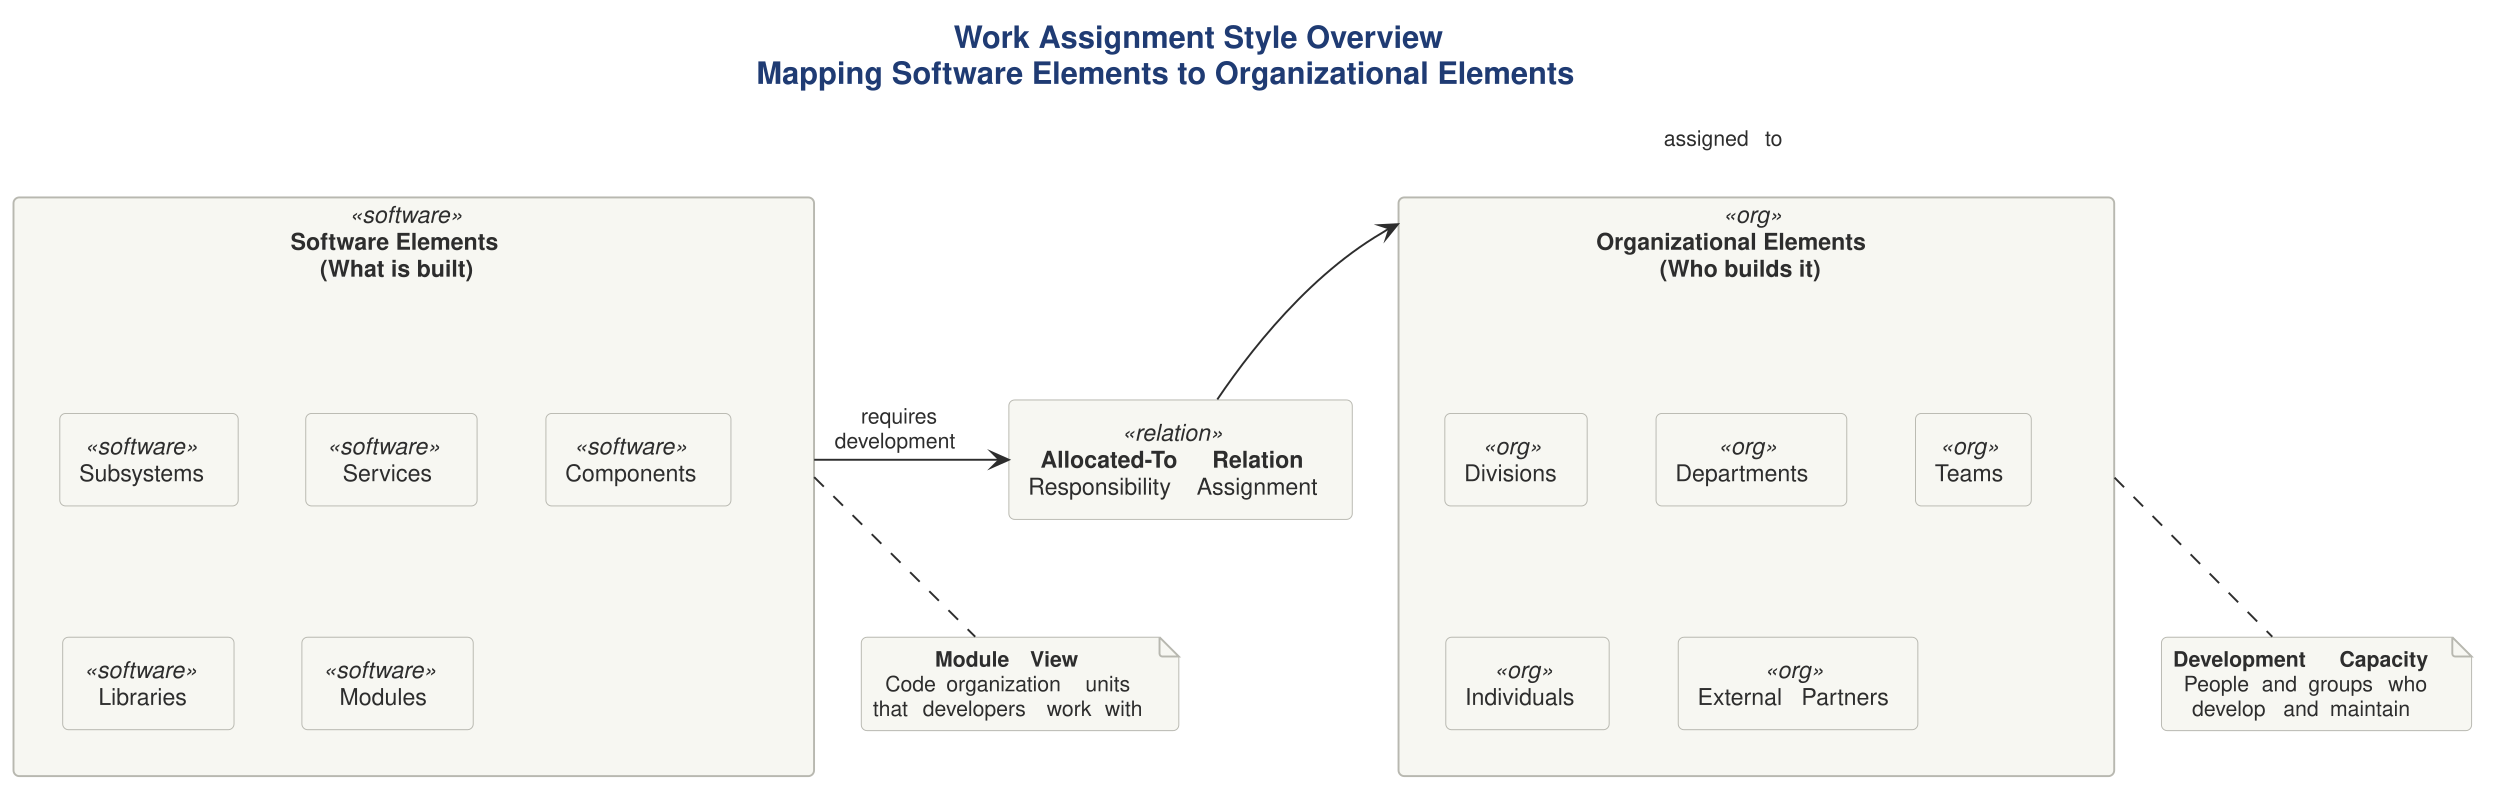
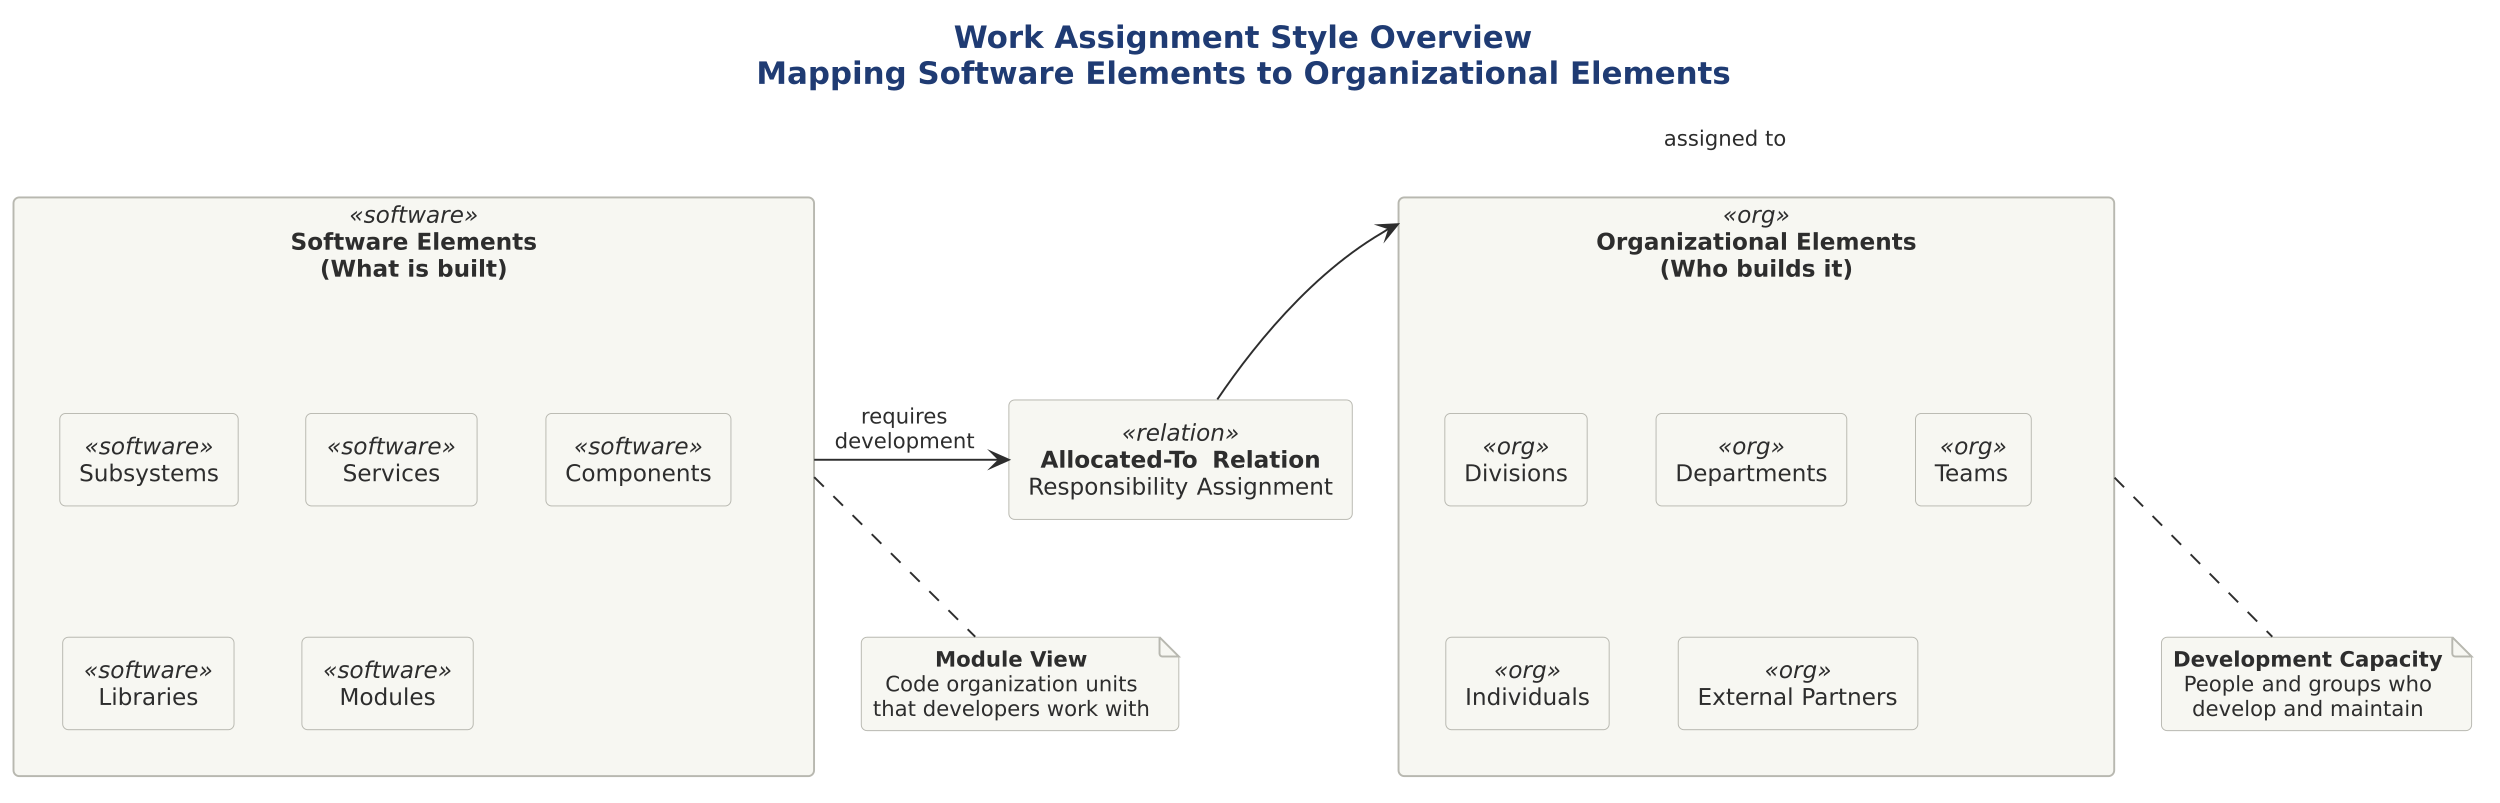
- <svg xmlns="http://www.w3.org/2000/svg" version="1.1" data-diagram-type="DESCRIPTION" style="width:1296px;height:416px;" width="1296px" height="416px" viewBox="0 0 1296 416" zoomAndPan="magnify" preserveAspectRatio="none" contentStyleType="text/css">
+ <svg xmlns="http://www.w3.org/2000/svg" version="1.1" data-diagram-type="DESCRIPTION" style="width:2025px;height:650px;" width="2025px" height="650px" viewBox="0 0 2025 650" zoomAndPan="magnify" preserveAspectRatio="none" contentStyleType="text/css">
  <defs />
  <g font-family="sans-serif" lengthAdjust="spacing">
    <g class="title" data-source-line="6">
-       <text x="494.408" y="24.852" fill="#1F3B73" font-size="16" textLength="300.461" font-weight="700" font-family="'Helvetica'">Work Assignment Style Overview</text>
-       <text x="392.08" y="43.477" fill="#1F3B73" font-size="16" textLength="505.117" font-weight="700" font-family="'Helvetica'">Mapping Software Elements to Organizational Elements</text>
+       <text x="772.513" y="38.831" fill="#1F3B73" font-size="25" textLength="469.47" font-weight="700" font-family="DejaVu Sans">Work Assignment Style Overview</text>
+       <text x="612.625" y="67.932" fill="#1F3B73" font-size="25" textLength="789.246" font-weight="700" font-family="DejaVu Sans">Mapping Software Elements to Organizational Elements</text>
    </g>
    <g class="cluster" data-qualified-name="SE" id="ent0001" data-source-line="9">
-       <rect x="7" y="102.344" width="415" height="300" fill="#F7F7F2" style="stroke:#B8B8B0;stroke-width:1;" rx="3" ry="3" />
-       <text x="181.09" y="115.483" fill="#2D2D2D" font-size="12" textLength="66.82" font-style="italic" font-family="'Helvetica'">«software»</text>
-       <text x="150.612" y="129.452" fill="#2D2D2D" font-size="12" textLength="127.775" font-weight="700" font-family="'Helvetica'">Software Elements</text>
-       <text x="165.855" y="143.42" fill="#2D2D2D" font-size="12" textLength="97.289" font-weight="700" font-family="'Helvetica'">(What is built)</text>
+       <rect x="10.938" y="159.913" width="648.438" height="468.75" fill="#F7F7F2" style="stroke:#B8B8B0;stroke-width:1.563;" rx="4.688" ry="4.688" />
+       <text x="282.953" y="180.442" fill="#2D2D2D" font-size="18.75" textLength="104.407" font-style="italic" font-family="DejaVu Sans">«software»</text>
+       <text x="235.332" y="202.268" fill="#2D2D2D" font-size="18.75" textLength="199.649" font-weight="700" font-family="DejaVu Sans">Software Elements</text>
+       <text x="259.149" y="224.094" fill="#2D2D2D" font-size="18.75" textLength="152.014" font-weight="700" font-family="DejaVu Sans">(What is built)</text>
    </g>
    <g class="cluster" data-qualified-name="OE" id="ent0007" data-source-line="18">
-       <rect x="725" y="102.344" width="371" height="300" fill="#F7F7F2" style="stroke:#B8B8B0;stroke-width:1;" rx="3" ry="3" />
-       <text x="893.147" y="115.483" fill="#2D2D2D" font-size="12" textLength="34.705" font-style="italic" font-family="'Helvetica'">«org»</text>
-       <text x="827.458" y="129.452" fill="#2D2D2D" font-size="12" textLength="166.084" font-weight="700" font-family="'Helvetica'">Organizational Elements</text>
-       <text x="860.355" y="143.42" fill="#2D2D2D" font-size="12" textLength="100.289" font-weight="700" font-family="'Helvetica'">(Who builds it)</text>
+       <rect x="1132.813" y="159.913" width="579.688" height="468.75" fill="#F7F7F2" style="stroke:#B8B8B0;stroke-width:1.563;" rx="4.688" ry="4.688" />
+       <text x="1395.543" y="180.442" fill="#2D2D2D" font-size="18.75" textLength="54.227" font-style="italic" font-family="DejaVu Sans">«org»</text>
+       <text x="1292.903" y="202.268" fill="#2D2D2D" font-size="18.75" textLength="259.506" font-weight="700" font-family="DejaVu Sans">Organizational Elements</text>
+       <text x="1344.305" y="224.094" fill="#2D2D2D" font-size="18.75" textLength="156.702" font-weight="700" font-family="DejaVu Sans">(Who builds it)</text>
    </g>
    <g class="entity" data-qualified-name="SE.sub" id="ent0002" data-source-line="10">
-       <rect x="31" y="214.344" width="92.475" height="47.938" fill="#F7F7F2" style="stroke:#B8B8B0;stroke-width:0.5;" rx="3" ry="3" />
-       <text x="43.827" y="235.483" fill="#2D2D2D" font-size="12" textLength="66.82" font-style="italic" font-family="'Helvetica'">«software»</text>
-       <text x="41" y="249.452" fill="#2D2D2D" font-size="12" textLength="72.475" font-family="'Helvetica'">Subsystems</text>
+       <rect x="48.438" y="334.913" width="144.492" height="74.902" fill="#F7F7F2" style="stroke:#B8B8B0;stroke-width:0.781;" rx="4.688" ry="4.688" />
+       <text x="68.48" y="367.942" fill="#2D2D2D" font-size="18.75" textLength="104.407" font-style="italic" font-family="DejaVu Sans">«software»</text>
+       <text x="64.063" y="389.768" fill="#2D2D2D" font-size="18.75" textLength="113.242" font-family="DejaVu Sans">Subsystems</text>
    </g>
    <g class="entity" data-qualified-name="SE.svc" id="ent0003" data-source-line="11">
-       <rect x="158.5" y="214.344" width="88.82" height="47.938" fill="#F7F7F2" style="stroke:#B8B8B0;stroke-width:0.5;" rx="3" ry="3" />
-       <text x="169.5" y="235.483" fill="#2D2D2D" font-size="12" textLength="66.82" font-style="italic" font-family="'Helvetica'">«software»</text>
-       <text x="177.609" y="249.452" fill="#2D2D2D" font-size="12" textLength="50.602" font-family="'Helvetica'">Services</text>
+       <rect x="247.656" y="334.913" width="138.782" height="74.902" fill="#F7F7F2" style="stroke:#B8B8B0;stroke-width:0.781;" rx="4.688" ry="4.688" />
+       <text x="264.844" y="367.942" fill="#2D2D2D" font-size="18.75" textLength="104.407" font-style="italic" font-family="DejaVu Sans">«software»</text>
+       <text x="277.515" y="389.768" fill="#2D2D2D" font-size="18.75" textLength="79.065" font-family="DejaVu Sans">Services</text>
    </g>
    <g class="entity" data-qualified-name="SE.comp" id="ent0004" data-source-line="12">
-       <rect x="283" y="214.344" width="95.92" height="47.938" fill="#F7F7F2" style="stroke:#B8B8B0;stroke-width:0.5;" rx="3" ry="3" />
-       <text x="297.55" y="235.483" fill="#2D2D2D" font-size="12" textLength="66.82" font-style="italic" font-family="'Helvetica'">«software»</text>
-       <text x="293" y="249.452" fill="#2D2D2D" font-size="12" textLength="75.92" font-family="'Helvetica'">Components</text>
+       <rect x="442.188" y="334.913" width="149.875" height="74.902" fill="#F7F7F2" style="stroke:#B8B8B0;stroke-width:0.781;" rx="4.688" ry="4.688" />
+       <text x="464.922" y="367.942" fill="#2D2D2D" font-size="18.75" textLength="104.407" font-style="italic" font-family="DejaVu Sans">«software»</text>
+       <text x="457.813" y="389.768" fill="#2D2D2D" font-size="18.75" textLength="118.625" font-family="DejaVu Sans">Components</text>
    </g>
    <g class="entity" data-qualified-name="SE.lib" id="ent0005" data-source-line="13">
-       <rect x="32.5" y="330.344" width="88.82" height="47.938" fill="#F7F7F2" style="stroke:#B8B8B0;stroke-width:0.5;" rx="3" ry="3" />
-       <text x="43.5" y="351.483" fill="#2D2D2D" font-size="12" textLength="66.82" font-style="italic" font-family="'Helvetica'">«software»</text>
-       <text x="50.997" y="365.452" fill="#2D2D2D" font-size="12" textLength="51.826" font-family="'Helvetica'">Libraries</text>
+       <rect x="50.781" y="516.163" width="138.782" height="74.902" fill="#F7F7F2" style="stroke:#B8B8B0;stroke-width:0.781;" rx="4.688" ry="4.688" />
+       <text x="67.969" y="549.192" fill="#2D2D2D" font-size="18.75" textLength="104.407" font-style="italic" font-family="DejaVu Sans">«software»</text>
+       <text x="79.683" y="571.018" fill="#2D2D2D" font-size="18.75" textLength="80.978" font-family="DejaVu Sans">Libraries</text>
    </g>
    <g class="entity" data-qualified-name="SE.mod" id="ent0006" data-source-line="14">
-       <rect x="156.5" y="330.344" width="88.82" height="47.938" fill="#F7F7F2" style="stroke:#B8B8B0;stroke-width:0.5;" rx="3" ry="3" />
-       <text x="167.5" y="351.483" fill="#2D2D2D" font-size="12" textLength="66.82" font-style="italic" font-family="'Helvetica'">«software»</text>
-       <text x="175.967" y="365.452" fill="#2D2D2D" font-size="12" textLength="49.887" font-family="'Helvetica'">Modules</text>
+       <rect x="244.531" y="516.163" width="138.782" height="74.902" fill="#F7F7F2" style="stroke:#B8B8B0;stroke-width:0.781;" rx="4.688" ry="4.688" />
+       <text x="261.719" y="549.192" fill="#2D2D2D" font-size="18.75" textLength="104.407" font-style="italic" font-family="DejaVu Sans">«software»</text>
+       <text x="274.948" y="571.018" fill="#2D2D2D" font-size="18.75" textLength="77.948" font-family="DejaVu Sans">Modules</text>
    </g>
    <g class="entity" data-qualified-name="OE.div" id="ent0008" data-source-line="19">
-       <rect x="749" y="214.344" width="73.795" height="47.938" fill="#F7F7F2" style="stroke:#B8B8B0;stroke-width:0.5;" rx="3" ry="3" />
-       <text x="768.545" y="235.483" fill="#2D2D2D" font-size="12" textLength="34.705" font-style="italic" font-family="'Helvetica'">«org»</text>
-       <text x="759" y="249.452" fill="#2D2D2D" font-size="12" textLength="53.795" font-family="'Helvetica'">Divisions</text>
+       <rect x="1170.313" y="334.913" width="115.305" height="74.902" fill="#F7F7F2" style="stroke:#B8B8B0;stroke-width:0.781;" rx="4.688" ry="4.688" />
+       <text x="1200.851" y="367.942" fill="#2D2D2D" font-size="18.75" textLength="54.227" font-style="italic" font-family="DejaVu Sans">«org»</text>
+       <text x="1185.938" y="389.768" fill="#2D2D2D" font-size="18.75" textLength="84.055" font-family="DejaVu Sans">Divisions</text>
    </g>
    <g class="entity" data-qualified-name="OE.dept" id="ent0009" data-source-line="20">
-       <rect x="858.5" y="214.344" width="98.867" height="47.938" fill="#F7F7F2" style="stroke:#B8B8B0;stroke-width:0.5;" rx="3" ry="3" />
-       <text x="890.581" y="235.483" fill="#2D2D2D" font-size="12" textLength="34.705" font-style="italic" font-family="'Helvetica'">«org»</text>
-       <text x="868.5" y="249.452" fill="#2D2D2D" font-size="12" textLength="78.867" font-family="'Helvetica'">Departments</text>
+       <rect x="1341.406" y="334.913" width="154.48" height="74.902" fill="#F7F7F2" style="stroke:#B8B8B0;stroke-width:0.781;" rx="4.688" ry="4.688" />
+       <text x="1391.533" y="367.942" fill="#2D2D2D" font-size="18.75" textLength="54.227" font-style="italic" font-family="DejaVu Sans">«org»</text>
+       <text x="1357.031" y="389.768" fill="#2D2D2D" font-size="18.75" textLength="123.23" font-family="DejaVu Sans">Departments</text>
    </g>
    <g class="entity" data-qualified-name="OE.team" id="ent0010" data-source-line="21">
-       <rect x="993" y="214.344" width="60.008" height="47.938" fill="#F7F7F2" style="stroke:#B8B8B0;stroke-width:0.5;" rx="3" ry="3" />
-       <text x="1005.651" y="235.483" fill="#2D2D2D" font-size="12" textLength="34.705" font-style="italic" font-family="'Helvetica'">«org»</text>
-       <text x="1003" y="249.452" fill="#2D2D2D" font-size="12" textLength="40.008" font-family="'Helvetica'">Teams</text>
+       <rect x="1551.563" y="334.913" width="93.762" height="74.902" fill="#F7F7F2" style="stroke:#B8B8B0;stroke-width:0.781;" rx="4.688" ry="4.688" />
+       <text x="1571.33" y="367.942" fill="#2D2D2D" font-size="18.75" textLength="54.227" font-style="italic" font-family="DejaVu Sans">«org»</text>
+       <text x="1567.188" y="389.768" fill="#2D2D2D" font-size="18.75" textLength="62.512" font-family="DejaVu Sans">Teams</text>
    </g>
    <g class="entity" data-qualified-name="OE.ind" id="ent0011" data-source-line="22">
-       <rect x="749.5" y="330.344" width="84.693" height="47.938" fill="#F7F7F2" style="stroke:#B8B8B0;stroke-width:0.5;" rx="3" ry="3" />
-       <text x="774.494" y="351.483" fill="#2D2D2D" font-size="12" textLength="34.705" font-style="italic" font-family="'Helvetica'">«org»</text>
-       <text x="759.5" y="365.452" fill="#2D2D2D" font-size="12" textLength="64.693" font-family="'Helvetica'">Individuals</text>
+       <rect x="1171.094" y="516.163" width="132.333" height="74.902" fill="#F7F7F2" style="stroke:#B8B8B0;stroke-width:0.781;" rx="4.688" ry="4.688" />
+       <text x="1210.147" y="549.192" fill="#2D2D2D" font-size="18.75" textLength="54.227" font-style="italic" font-family="DejaVu Sans">«org»</text>
+       <text x="1186.719" y="571.018" fill="#2D2D2D" font-size="18.75" textLength="101.083" font-family="DejaVu Sans">Individuals</text>
    </g>
    <g class="entity" data-qualified-name="OE.ext" id="ent0012" data-source-line="23">
-       <rect x="870" y="330.344" width="124.215" height="47.938" fill="#F7F7F2" style="stroke:#B8B8B0;stroke-width:0.5;" rx="3" ry="3" />
-       <text x="914.755" y="351.483" fill="#2D2D2D" font-size="12" textLength="34.705" font-style="italic" font-family="'Helvetica'">«org»</text>
-       <text x="880" y="365.452" fill="#2D2D2D" font-size="12" textLength="49.998" font-family="'Helvetica'">External</text>
-       <text x="929.998" y="365.452" fill="#2D2D2D" font-size="12" font-family="'Helvetica'"> </text>
-       <text x="933.813" y="365.452" fill="#2D2D2D" font-size="12" textLength="50.402" font-family="'Helvetica'">Partners</text>
+       <rect x="1359.375" y="516.163" width="194.086" height="74.902" fill="#F7F7F2" style="stroke:#B8B8B0;stroke-width:0.781;" rx="4.688" ry="4.688" />
+       <text x="1429.305" y="549.192" fill="#2D2D2D" font-size="18.75" textLength="54.227" font-style="italic" font-family="DejaVu Sans">«org»</text>
+       <text x="1375" y="571.018" fill="#2D2D2D" font-size="18.75" textLength="78.122" font-family="DejaVu Sans">External</text>
+       <text x="1453.122" y="571.018" fill="#2D2D2D" font-size="18.75" font-family="DejaVu Sans"> </text>
+       <text x="1459.082" y="571.018" fill="#2D2D2D" font-size="18.75" textLength="78.754" font-family="DejaVu Sans">Partners</text>
    </g>
    <g class="entity" data-qualified-name="alloc" id="ent0013" data-source-line="27">
-       <rect x="523" y="207.344" width="178.016" height="61.906" fill="#F7F7F2" style="stroke:#B8B8B0;stroke-width:0.5;" rx="3" ry="3" />
-       <text x="581.606" y="228.483" fill="#2D2D2D" font-size="12" textLength="60.803" font-style="italic" font-family="'Helvetica'">«relation»</text>
-       <text x="539.384" y="242.452" fill="#2D2D2D" font-size="12" textLength="84.844" font-weight="700" font-family="'Helvetica'">Allocated-To</text>
-       <text x="624.228" y="242.452" fill="#2D2D2D" font-size="12" font-weight="700" font-family="'Helvetica'"> </text>
-       <text x="628.405" y="242.452" fill="#2D2D2D" font-size="12" textLength="56.227" font-weight="700" font-family="'Helvetica'">Relation</text>
-       <text x="533" y="256.42" fill="#2D2D2D" font-size="12" textLength="83.549" font-family="'Helvetica'">Responsibility</text>
-       <text x="616.549" y="256.42" fill="#2D2D2D" font-size="12" font-family="'Helvetica'"> </text>
-       <text x="620.363" y="256.42" fill="#2D2D2D" font-size="12" textLength="70.652" font-family="'Helvetica'">Assignment</text>
+       <rect x="817.188" y="323.975" width="278.149" height="96.729" fill="#F7F7F2" style="stroke:#B8B8B0;stroke-width:0.781;" rx="4.688" ry="4.688" />
+       <text x="908.76" y="357.005" fill="#2D2D2D" font-size="18.75" textLength="95.004" font-style="italic" font-family="DejaVu Sans">«relation»</text>
+       <text x="842.787" y="378.831" fill="#2D2D2D" font-size="18.75" textLength="132.568" font-weight="700" font-family="DejaVu Sans">Allocated-To</text>
+       <text x="975.356" y="378.831" fill="#2D2D2D" font-size="18.75" font-weight="700" font-family="DejaVu Sans"> </text>
+       <text x="981.883" y="378.831" fill="#2D2D2D" font-size="18.75" textLength="87.854" font-weight="700" font-family="DejaVu Sans">Relation</text>
+       <text x="832.813" y="400.657" fill="#2D2D2D" font-size="18.75" textLength="130.545" font-family="DejaVu Sans">Responsibility</text>
+       <text x="963.358" y="400.657" fill="#2D2D2D" font-size="18.75" font-family="DejaVu Sans"> </text>
+       <text x="969.318" y="400.657" fill="#2D2D2D" font-size="18.75" textLength="110.394" font-family="DejaVu Sans">Assignment</text>
    </g>
    <g class="entity" data-qualified-name="GMN16" id="ent0017" data-source-line="33">
-       <path d="M446.5,333.344 L446.5,375.758 A3,3 0 0 0 449.5,378.758 L608.102,378.758 A3,3 0 0 0 611.102,375.758 L611.102,340.344 L601.102,330.344 L449.5,330.344 A3,3 0 0 0 446.5,333.344" style="stroke:#B8B8B0;stroke-width:0.5;" fill="#F7F7F2" />
-       <path d="M601.102,330.344 L601.102,338.844 A1.5,1.5 0 0 0 602.602,340.344 L611.102,340.344 L601.102,330.344" style="stroke:#B8B8B0;stroke-width:1;" fill="#F7F7F2" />
-       <text x="484.713" y="345.555" fill="#2D2D2D" font-size="11" textLength="45.439" font-weight="700" font-family="'Helvetica'">Module</text>
-       <text x="530.153" y="345.555" fill="#2D2D2D" font-size="11" font-weight="700" font-family="'Helvetica'"> </text>
-       <text x="533.982" y="345.555" fill="#2D2D2D" font-size="11" textLength="29.906" font-weight="700" font-family="'Helvetica'">View</text>
-       <text x="458.908" y="358.359" fill="#2D2D2D" font-size="11" textLength="28.161" font-family="'Helvetica'">Code</text>
-       <text x="487.068" y="358.359" fill="#2D2D2D" font-size="11" font-family="'Helvetica'"> </text>
-       <text x="490.565" y="358.359" fill="#2D2D2D" font-size="11" textLength="68.589" font-family="'Helvetica'">organization</text>
-       <text x="559.154" y="358.359" fill="#2D2D2D" font-size="11" font-family="'Helvetica'"> </text>
-       <text x="562.65" y="358.359" fill="#2D2D2D" font-size="11" textLength="27.043" font-family="'Helvetica'">units</text>
-       <text x="452.5" y="371.164" fill="#2D2D2D" font-size="11" textLength="22.338" font-family="'Helvetica'">that</text>
-       <text x="474.838" y="371.164" fill="#2D2D2D" font-size="11" font-family="'Helvetica'"> </text>
-       <text x="478.335" y="371.164" fill="#2D2D2D" font-size="11" textLength="60.817" font-family="'Helvetica'">developers</text>
-       <text x="539.152" y="371.164" fill="#2D2D2D" font-size="11" font-family="'Helvetica'"> </text>
-       <text x="542.648" y="371.164" fill="#2D2D2D" font-size="11" textLength="26.619" font-family="'Helvetica'">work</text>
-       <text x="569.268" y="371.164" fill="#2D2D2D" font-size="11" font-family="'Helvetica'"> </text>
-       <text x="572.764" y="371.164" fill="#2D2D2D" font-size="11" textLength="23.337" font-family="'Helvetica'">with</text>
+       <path d="M697.656,520.85 L697.656,587.122 A4.688,4.688 0 0 0 702.344,591.81 L950.159,591.81 A4.688,4.688 0 0 0 954.846,587.122 L954.846,531.788 L939.221,516.163 L702.344,516.163 A4.688,4.688 0 0 0 697.656,520.85" style="stroke:#B8B8B0;stroke-width:0.781;" fill="#F7F7F2" />
+       <path d="M939.221,516.163 L939.221,529.444 A2.344,2.344 0 0 0 941.565,531.788 L954.846,531.788 L939.221,516.163" style="stroke:#B8B8B0;stroke-width:1.563;" fill="#F7F7F2" />
+       <text x="757.364" y="539.929" fill="#2D2D2D" font-size="17.188" textLength="70.999" font-weight="700" font-family="DejaVu Sans">Module</text>
+       <text x="828.363" y="539.929" fill="#2D2D2D" font-size="17.188" font-weight="700" font-family="DejaVu Sans"> </text>
+       <text x="834.347" y="539.929" fill="#2D2D2D" font-size="17.188" textLength="46.729" font-weight="700" font-family="DejaVu Sans">View</text>
+       <text x="717.043" y="559.937" fill="#2D2D2D" font-size="17.188" textLength="44.001" font-family="DejaVu Sans">Code</text>
+       <text x="761.044" y="559.937" fill="#2D2D2D" font-size="17.188" font-family="DejaVu Sans"> </text>
+       <text x="766.508" y="559.937" fill="#2D2D2D" font-size="17.188" textLength="107.17" font-family="DejaVu Sans">organization</text>
+       <text x="873.678" y="559.937" fill="#2D2D2D" font-size="17.188" font-family="DejaVu Sans"> </text>
+       <text x="879.141" y="559.937" fill="#2D2D2D" font-size="17.188" textLength="42.255" font-family="DejaVu Sans">units</text>
+       <text x="707.031" y="579.944" fill="#2D2D2D" font-size="17.188" textLength="34.904" font-family="DejaVu Sans">that</text>
+       <text x="741.935" y="579.944" fill="#2D2D2D" font-size="17.188" font-family="DejaVu Sans"> </text>
+       <text x="747.398" y="579.944" fill="#2D2D2D" font-size="17.188" textLength="95.026" font-family="DejaVu Sans">developers</text>
+       <text x="842.425" y="579.944" fill="#2D2D2D" font-size="17.188" font-family="DejaVu Sans"> </text>
+       <text x="847.888" y="579.944" fill="#2D2D2D" font-size="17.188" textLength="41.592" font-family="DejaVu Sans">work</text>
+       <text x="889.481" y="579.944" fill="#2D2D2D" font-size="17.188" font-family="DejaVu Sans"> </text>
+       <text x="894.944" y="579.944" fill="#2D2D2D" font-size="17.188" textLength="36.465" font-family="DejaVu Sans">with</text>
    </g>
    <g class="entity" data-qualified-name="GMN19" id="ent0020" data-source-line="39">
-       <path d="M1120.5,333.344 L1120.5,375.758 A3,3 0 0 0 1123.5,378.758 L1278.277,378.758 A3,3 0 0 0 1281.277,375.758 L1281.277,340.344 L1271.277,330.344 L1123.5,330.344 A3,3 0 0 0 1120.5,333.344" style="stroke:#B8B8B0;stroke-width:0.5;" fill="#F7F7F2" />
-       <path d="M1271.277,330.344 L1271.277,338.844 A1.5,1.5 0 0 0 1272.777,340.344 L1281.277,340.344 L1271.277,330.344" style="stroke:#B8B8B0;stroke-width:1;" fill="#F7F7F2" />
-       <text x="1126.5" y="345.555" fill="#2D2D2D" font-size="11" textLength="82.436" font-weight="700" font-family="'Helvetica'">Development</text>
-       <text x="1208.936" y="345.555" fill="#2D2D2D" font-size="11" font-weight="700" font-family="'Helvetica'"> </text>
-       <text x="1212.765" y="345.555" fill="#2D2D2D" font-size="11" textLength="53.512" font-weight="700" font-family="'Helvetica'">Capacity</text>
-       <text x="1132.019" y="358.359" fill="#2D2D2D" font-size="11" textLength="36.937" font-family="'Helvetica'">People</text>
-       <text x="1168.956" y="358.359" fill="#2D2D2D" font-size="11" font-family="'Helvetica'"> </text>
-       <text x="1172.452" y="358.359" fill="#2D2D2D" font-size="11" textLength="20.695" font-family="'Helvetica'">and</text>
-       <text x="1193.147" y="358.359" fill="#2D2D2D" font-size="11" font-family="'Helvetica'"> </text>
-       <text x="1196.644" y="358.359" fill="#2D2D2D" font-size="11" textLength="37.92" font-family="'Helvetica'">groups</text>
-       <text x="1234.564" y="358.359" fill="#2D2D2D" font-size="11" font-family="'Helvetica'"> </text>
-       <text x="1238.06" y="358.359" fill="#2D2D2D" font-size="11" textLength="22.698" font-family="'Helvetica'">who</text>
-       <text x="1136.364" y="371.164" fill="#2D2D2D" font-size="11" textLength="43.796" font-family="'Helvetica'">develop</text>
-       <text x="1180.16" y="371.164" fill="#2D2D2D" font-size="11" font-family="'Helvetica'"> </text>
-       <text x="1183.656" y="371.164" fill="#2D2D2D" font-size="11" textLength="20.695" font-family="'Helvetica'">and</text>
-       <text x="1204.351" y="371.164" fill="#2D2D2D" font-size="11" font-family="'Helvetica'"> </text>
-       <text x="1207.848" y="371.164" fill="#2D2D2D" font-size="11" textLength="48.565" font-family="'Helvetica'">maintain</text>
+       <path d="M1750.781,520.85 L1750.781,587.122 A4.688,4.688 0 0 0 1755.469,591.81 L1997.308,591.81 A4.688,4.688 0 0 0 2001.996,587.122 L2001.996,531.788 L1986.371,516.163 L1755.469,516.163 A4.688,4.688 0 0 0 1750.781,520.85" style="stroke:#B8B8B0;stroke-width:0.781;" fill="#F7F7F2" />
+       <path d="M1986.371,516.163 L1986.371,529.444 A2.344,2.344 0 0 0 1988.715,531.788 L2001.996,531.788 L1986.371,516.163" style="stroke:#B8B8B0;stroke-width:1.563;" fill="#F7F7F2" />
+       <text x="1760.156" y="539.929" fill="#2D2D2D" font-size="17.188" textLength="128.806" font-weight="700" font-family="DejaVu Sans">Development</text>
+       <text x="1888.962" y="539.929" fill="#2D2D2D" font-size="17.188" font-weight="700" font-family="DejaVu Sans"> </text>
+       <text x="1894.946" y="539.929" fill="#2D2D2D" font-size="17.188" textLength="83.613" font-weight="700" font-family="DejaVu Sans">Capacity</text>
+       <text x="1768.779" y="559.937" fill="#2D2D2D" font-size="17.188" textLength="57.714" font-family="DejaVu Sans">People</text>
+       <text x="1826.493" y="559.937" fill="#2D2D2D" font-size="17.188" font-family="DejaVu Sans"> </text>
+       <text x="1831.957" y="559.937" fill="#2D2D2D" font-size="17.188" textLength="32.336" font-family="DejaVu Sans">and</text>
+       <text x="1864.293" y="559.937" fill="#2D2D2D" font-size="17.188" font-family="DejaVu Sans"> </text>
+       <text x="1869.756" y="559.937" fill="#2D2D2D" font-size="17.188" textLength="59.25" font-family="DejaVu Sans">groups</text>
+       <text x="1929.006" y="559.937" fill="#2D2D2D" font-size="17.188" font-family="DejaVu Sans"> </text>
+       <text x="1934.469" y="559.937" fill="#2D2D2D" font-size="17.188" textLength="35.466" font-family="DejaVu Sans">who</text>
+       <text x="1775.569" y="579.944" fill="#2D2D2D" font-size="17.188" textLength="68.431" font-family="DejaVu Sans">develop</text>
+       <text x="1844" y="579.944" fill="#2D2D2D" font-size="17.188" font-family="DejaVu Sans"> </text>
+       <text x="1849.463" y="579.944" fill="#2D2D2D" font-size="17.188" textLength="32.336" font-family="DejaVu Sans">and</text>
+       <text x="1881.799" y="579.944" fill="#2D2D2D" font-size="17.188" font-family="DejaVu Sans"> </text>
+       <text x="1887.262" y="579.944" fill="#2D2D2D" font-size="17.188" textLength="75.883" font-family="DejaVu Sans">maintain</text>
    </g>
    <g class="link" data-entity-1="ent0001" data-entity-2="ent0013" id="lnk14" data-source-line="29" data-link-type="dependency">
-       <path d="M422.062,238.344 C422.228,238.344 422.396,238.344 422.566,238.344 C423.93,238.344 425.441,238.344 427.085,238.344 C433.661,238.344 442.381,238.344 452.46,238.344 C472.618,238.344 493.21,238.344 517.96,238.344" style="stroke:#2D2D2D;stroke-width:1;" fill="none" id="SE-to-alloc" />
-       <polygon points="522.96,238.344,513.96,234.344,517.96,238.344,513.96,242.344,522.96,238.344" fill="#2D2D2D" style="stroke:#2D2D2D;stroke-width:1;stroke-linejoin:miter;stroke-miterlimit:10;" />
-       <text x="446.301" y="219.555" fill="#2D2D2D" font-size="11" textLength="45.321" font-family="'Helvetica'">requires</text>
-       <text x="432.68" y="232.359" fill="#2D2D2D" font-size="11" textLength="72.563" font-family="'Helvetica'">development</text>
+       <path d="M659.472,372.413 C659.731,372.413 659.994,372.413 660.26,372.413 C662.391,372.413 664.751,372.413 667.32,372.413 C677.596,372.413 691.221,372.413 706.969,372.413 C738.465,372.413 770.641,372.413 809.313,372.413" style="stroke:#2D2D2D;stroke-width:1.563;" fill="none" id="SE-to-alloc" />
+       <polygon points="817.125,372.413,803.063,366.163,809.313,372.413,803.063,378.663,817.125,372.413" fill="#2D2D2D" style="stroke:#2D2D2D;stroke-width:1.563;stroke-linejoin:miter;stroke-miterlimit:10;" />
+       <text x="697.345" y="343.054" fill="#2D2D2D" font-size="17.188" textLength="70.815" font-family="DejaVu Sans">requires</text>
+       <text x="676.063" y="363.062" fill="#2D2D2D" font-size="17.188" textLength="113.38" font-family="DejaVu Sans">development</text>
    </g>
    <g class="link" data-entity-1="ent0013" data-entity-2="ent0007" id="lnk15" data-source-line="30" data-link-type="dependency">
-       <path d="M631.06,207.074 C641.43,191.729 655.685,172.832 672.963,155.378 C681.601,146.651 690.996,138.285 701.038,130.905 C706.059,127.214 711.242,123.771 716.573,120.651 C719.239,119.091 717.482,119.873 720.22,118.485" style="stroke:#2D2D2D;stroke-width:1;" fill="none" id="alloc-to-OE" />
-       <polygon points="724.68,116.225,714.844,116.726,720.22,118.485,718.461,123.862,724.68,116.225" fill="#2D2D2D" style="stroke:#2D2D2D;stroke-width:1;stroke-linejoin:miter;stroke-miterlimit:10;" />
-       <text x="862.5" y="75.555" fill="#2D2D2D" font-size="11" textLength="48.963" font-family="'Helvetica'">assigned</text>
-       <text x="911.463" y="75.555" fill="#2D2D2D" font-size="11" font-family="'Helvetica'"> </text>
-       <text x="914.959" y="75.555" fill="#2D2D2D" font-size="11" textLength="11.043" font-family="'Helvetica'">to</text>
+       <path d="M986.031,323.553 C1002.234,299.577 1024.508,270.05 1051.504,242.778 C1065.002,229.142 1079.681,216.071 1095.372,204.539 C1103.217,198.773 1111.316,193.392 1119.646,188.517 C1123.811,186.08 1121.066,187.302 1125.344,185.133" style="stroke:#2D2D2D;stroke-width:1.563;" fill="none" id="alloc-to-OE" />
+       <polygon points="1132.313,181.602,1116.944,182.384,1125.344,185.133,1122.595,193.534,1132.313,181.602" fill="#2D2D2D" style="stroke:#2D2D2D;stroke-width:1.563;stroke-linejoin:miter;stroke-miterlimit:10;" />
+       <text x="1347.656" y="118.054" fill="#2D2D2D" font-size="17.188" textLength="76.505" font-family="DejaVu Sans">assigned</text>
+       <text x="1424.161" y="118.054" fill="#2D2D2D" font-size="17.188" font-family="DejaVu Sans"> </text>
+       <text x="1429.624" y="118.054" fill="#2D2D2D" font-size="17.188" textLength="17.255" font-family="DejaVu Sans">to</text>
    </g>
    <g class="link" data-entity-1="ent0001" data-entity-2="ent0017" id="lnk18" data-source-line="33" data-link-type="association">
-       <path d="M422.078,247.353 C422.247,247.521 422.419,247.691 422.593,247.863 C423.288,248.553 424.02,249.278 424.785,250.036 C430.906,256.104 439.179,264.305 448.404,273.449 C466.853,291.737 489.105,313.794 505.55,330.094" style="stroke:#2D2D2D;stroke-width:1;stroke-dasharray:7,7;" fill="none" id="SE-GMN16" />
+       <path d="M659.497,386.489 C659.761,386.751 660.029,387.017 660.301,387.286 C661.388,388.364 662.531,389.497 663.726,390.682 C673.291,400.163 686.218,412.977 700.631,427.264 C729.457,455.839 764.227,490.303 789.922,515.772" style="stroke:#2D2D2D;stroke-width:1.563;stroke-dasharray:10.938,10.938;" fill="none" id="SE-GMN16" />
    </g>
    <g class="link" data-entity-1="ent0007" data-entity-2="ent0020" id="lnk21" data-source-line="39" data-link-type="association">
-       <path d="M1096.187,247.606 C1096.271,247.692 1096.356,247.777 1096.442,247.863 C1097.125,248.553 1097.844,249.278 1098.595,250.036 C1104.61,256.104 1112.739,264.305 1121.804,273.449 C1139.933,291.737 1161.8,313.794 1177.96,330.094" style="stroke:#2D2D2D;stroke-width:1;stroke-dasharray:7,7;" fill="none" id="OE-GMN19" />
+       <path d="M1712.792,386.885 C1712.924,387.018 1713.057,387.152 1713.19,387.286 C1714.258,388.364 1715.381,389.497 1716.555,390.682 C1725.953,400.163 1738.655,412.977 1752.818,427.264 C1781.145,455.839 1815.313,490.303 1840.563,515.772" style="stroke:#2D2D2D;stroke-width:1.563;stroke-dasharray:10.938,10.938;" fill="none" id="OE-GMN19" />
    </g>
  </g>
</svg>
